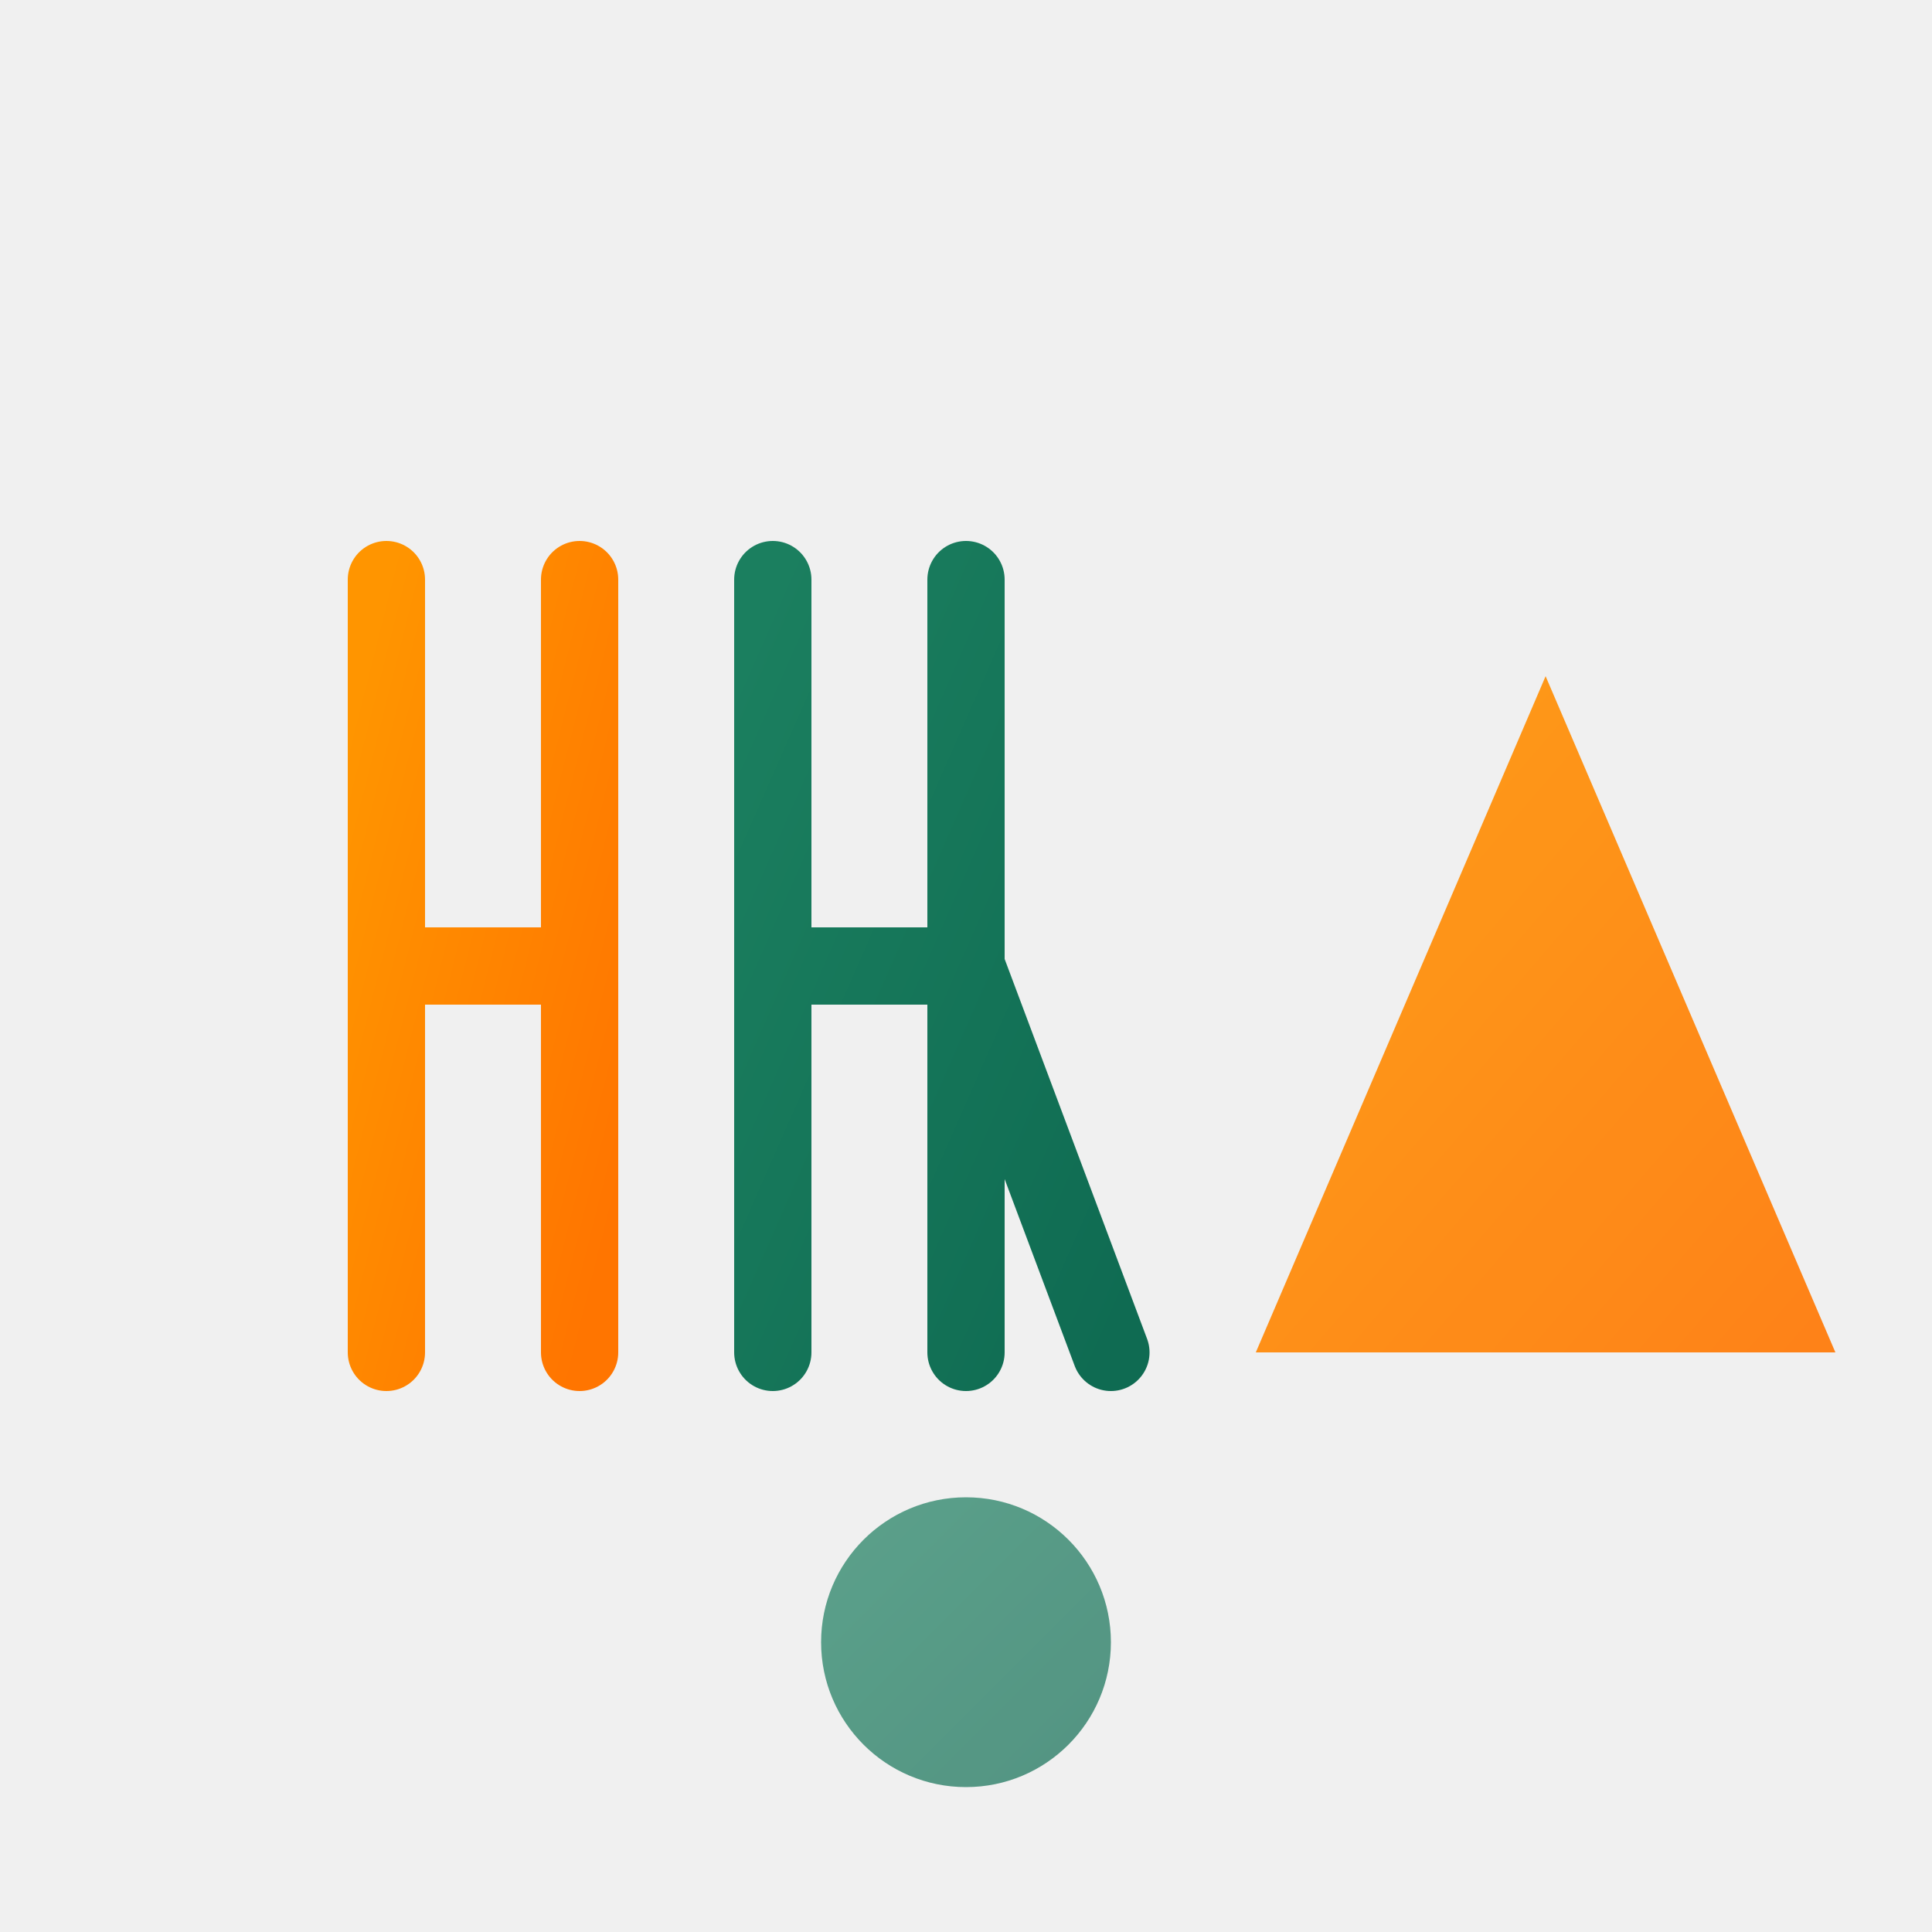
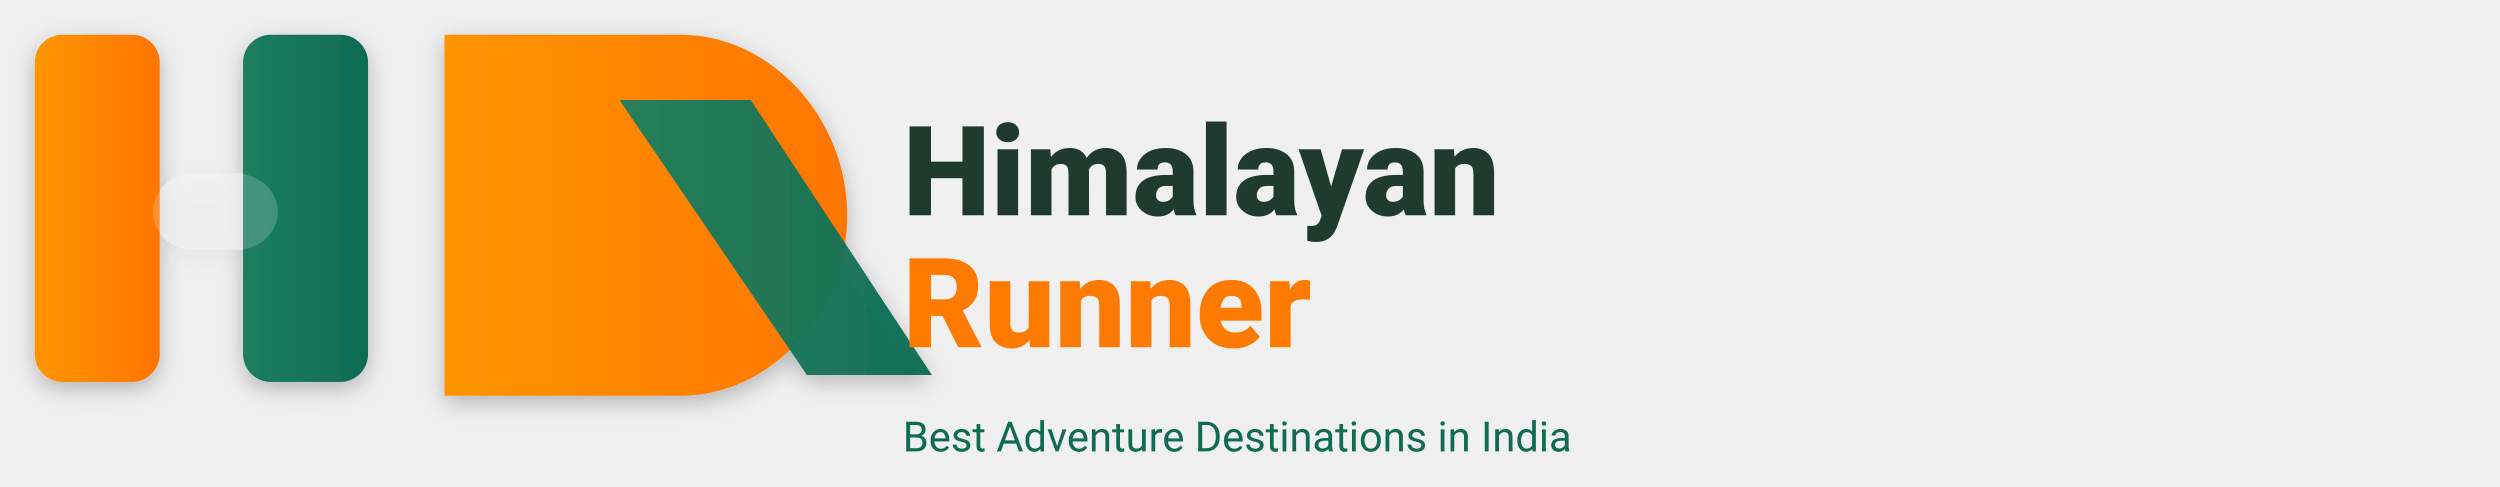
- <svg xmlns="http://www.w3.org/2000/svg" viewBox="0 0 200 200">
+ <svg xmlns="http://www.w3.org/2000/svg" viewBox="0 0 720 140" width="720" height="140">
  <defs>
-     <linearGradient id="orangeGradient" x1="0%" y1="0%" x2="100%" y2="100%">
-       <stop offset="0%" style="stop-color:#FF9500;stop-opacity:1" />
-       <stop offset="100%" style="stop-color:#FF7500;stop-opacity:1" />
+     <linearGradient id="g1" x1="0" x2="1">
+       <stop offset="0" stop-color="#FF9500" />
+       <stop offset="1" stop-color="#FF7500" />
    </linearGradient>
-     <linearGradient id="greenGradient" x1="0%" y1="0%" x2="100%" y2="100%">
-       <stop offset="0%" style="stop-color:#1B7F5F;stop-opacity:1" />
-       <stop offset="100%" style="stop-color:#0F6B52;stop-opacity:1" />
+     <linearGradient id="g2" x1="0" x2="1">
+       <stop offset="0" stop-color="#1B7F5F" />
+       <stop offset="1" stop-color="#0F6B52" />
    </linearGradient>
+     <filter id="s" x="-50%" y="-50%" width="200%" height="200%">
+       <feDropShadow dx="0" dy="2" stdDeviation="3" flood-color="#000" flood-opacity="0.25" />
+     </filter>
  </defs>
-   <path d="M 40 60 L 40 140 M 60 60 L 60 140 M 40 100 L 60 100" fill="none" stroke="url(#orangeGradient)" stroke-width="8" stroke-linecap="round" stroke-linejoin="round" />
-   <path d="M 80 60 L 80 140 M 100 60 L 100 140 M 80 100 L 100 100 M 100 100 L 115 140" fill="none" stroke="url(#greenGradient)" stroke-width="8" stroke-linecap="round" stroke-linejoin="round" />
-   <polygon points="130,140 160,70 190,140" fill="url(#orangeGradient)" opacity="0.9" />
-   <circle cx="100" cy="170" r="15" fill="url(#greenGradient)" opacity="0.7" />
+   <g transform="translate(10,10)" filter="url(#s)">
+     <rect x="0" y="0" width="36" height="100" rx="8" fill="url(#g1)" />
+     <rect x="60" y="0" width="36" height="100" rx="8" fill="url(#g2)" />
+     <rect x="34" y="40" width="36" height="22" rx="12" fill="#ffffff" opacity="0.18" />
+     <g transform="translate(118,0)">
+       <path d="M0 0 L68 0 C94 0 116 24 116 52 C116 80 94 104 68 104 L0 104 Z" fill="url(#g1)" />
+       <path d="M56 52 L116 140 L156 140 L98 52 Z" fill="url(#g2)" opacity="0.95" transform="translate(0,-28) scale(0.9)" />
+     </g>
+   </g>
+   <g transform="translate(260,34)">
+     <text x="0" y="28" font-family="Segoe UI, Roboto, Arial, sans-serif" font-size="36" font-weight="800" fill="#1F3B2F">Himalayan</text>
+     <text x="0" y="66" font-family="Segoe UI, Roboto, Arial, sans-serif" font-size="36" font-weight="800" fill="#FF7A00">Runner</text>
+     <text x="0" y="96" font-family="Segoe UI, Roboto, Arial, sans-serif" font-size="12" fill="#0F6B52">Best Adventure Destinations in India</text>
+   </g>
</svg>
